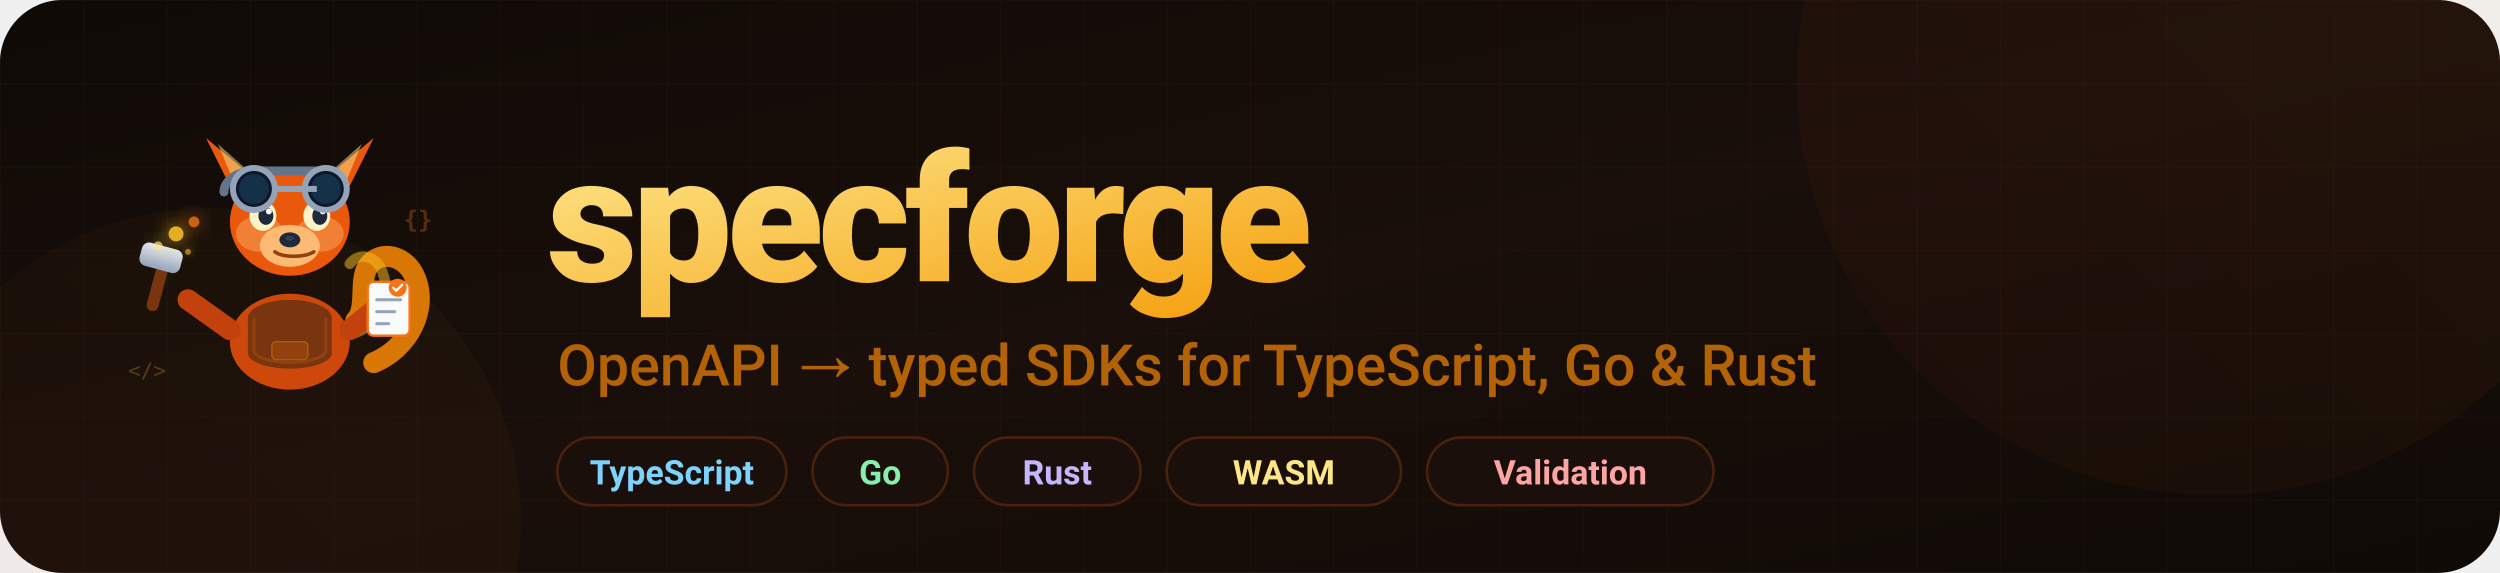
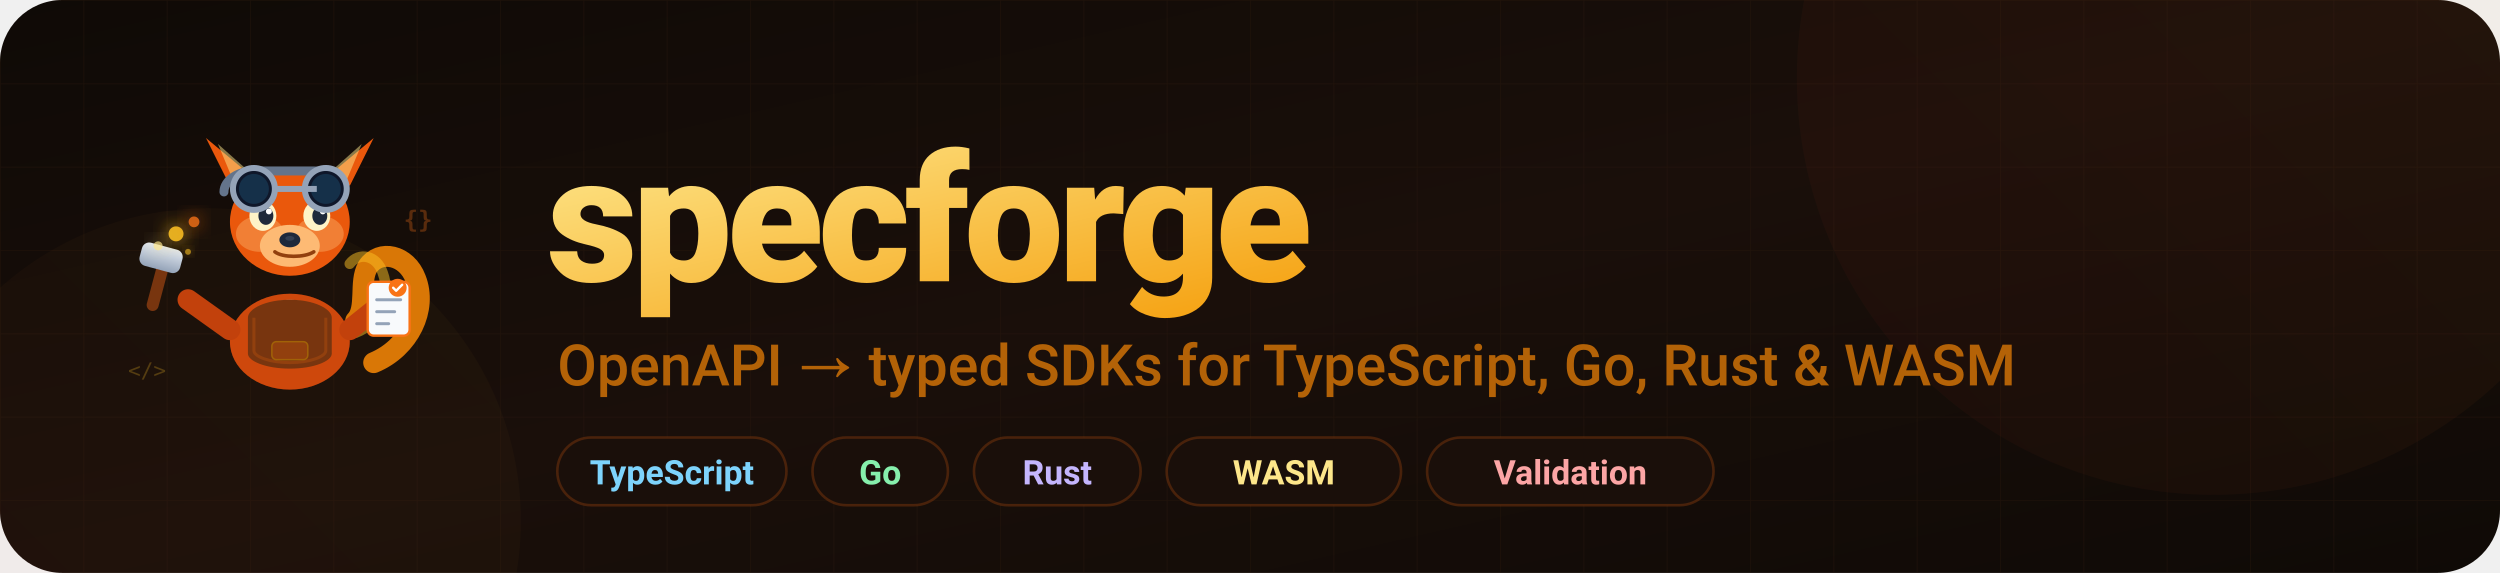
- <svg xmlns="http://www.w3.org/2000/svg" viewBox="0 0 960 220" role="img" aria-label="specforge — OpenAPI to typed SDKs">
+ <svg xmlns="http://www.w3.org/2000/svg" viewBox="0 0 960 220" role="img" aria-label="specforge — OpenAPI to typed SDKs for TypeScript, Go, Rust and WASM">
  <defs>
    <linearGradient id="bg" x1="0" y1="0" x2="1" y2="1">
      <stop offset="0%" stop-color="#0f0a06" />
      <stop offset="50%" stop-color="#1a0f0a" />
      <stop offset="100%" stop-color="#0f0a06" />
    </linearGradient>
    <linearGradient id="flame" x1="0%" y1="100%" x2="100%" y2="0%">
      <stop offset="0%" stop-color="#dc2626" />
      <stop offset="50%" stop-color="#f97316" />
      <stop offset="100%" stop-color="#fbbf24" />
    </linearGradient>
    <linearGradient id="gold" x1="0%" y1="0%" x2="100%" y2="100%">
      <stop offset="0%" stop-color="#fde68a" />
      <stop offset="100%" stop-color="#f59e0b" />
    </linearGradient>
    <linearGradient id="steel" x1="0%" y1="0%" x2="0%" y2="100%">
      <stop offset="0%" stop-color="#e2e8f0" />
      <stop offset="100%" stop-color="#94a3b8" />
    </linearGradient>
    <filter id="glow" x="-50%" y="-50%" width="200%" height="200%">
      <feGaussianBlur stdDeviation="2" result="b" />
      <feMerge>
        <feMergeNode in="b" />
        <feMergeNode in="SourceGraphic" />
      </feMerge>
    </filter>
    <filter id="hot" x="-100%" y="-100%" width="300%" height="300%">
      <feGaussianBlur stdDeviation="3" result="b" />
      <feMerge>
        <feMergeNode in="b" />
        <feMergeNode in="SourceGraphic" />
      </feMerge>
    </filter>
    <pattern id="grid" width="32" height="32" patternUnits="userSpaceOnUse">
      <path d="M32 0H0V32" fill="none" stroke="#2d1a0e" stroke-width="0.6" />
    </pattern>
  </defs>
  <rect width="960" height="220" rx="24" fill="url(#bg)" />
  <rect width="960" height="220" rx="24" fill="url(#grid)" opacity="0.4" />
  <circle cx="850" cy="30" r="160" fill="url(#flame)" opacity="0.04" />
  <circle cx="80" cy="200" r="120" fill="url(#flame)" opacity="0.03" />
  <g transform="translate(40,30) scale(1.15)">
    <path d="M90 95c12-5 18-18 14-28-3-8-12-10-16-4-3 5 0 14-4 18" fill="none" stroke="#d97706" stroke-width="7" stroke-linecap="round" />
    <path d="M84 85c8-3 12-12 9-20-2-6-8-7-11-3" fill="none" stroke="#fbbf24" stroke-width="3.5" stroke-linecap="round" opacity="0.5" />
    <ellipse cx="62" cy="88" rx="20" ry="16" fill="#c2410c" />
    <ellipse cx="62" cy="88" rx="20" ry="16" fill="#ea580c" opacity="0.3" />
    <ellipse cx="62" cy="84" rx="12" ry="10" fill="#fed7aa" opacity="0.6" />
    <path d="M48 80c0-3 6-6 14-6s14 3 14 6v12c0 2.5-6 5-14 5s-14-2.5-14-5z" fill="#78350f" />
    <path d="M50 80v11c0 2 5.3 4 12 4s12-2 12-4V80" fill="none" stroke="#92400e" stroke-width="1" />
    <rect x="56" y="88" width="12" height="6" rx="1.5" fill="#92400e" stroke="#a16207" stroke-width="0.5" />
    <ellipse cx="62" cy="48" rx="20" ry="18" fill="#ea580c" />
    <ellipse cx="52" cy="52" rx="8" ry="6" fill="#fdba74" opacity="0.4" />
    <ellipse cx="72" cy="52" rx="8" ry="6" fill="#fdba74" opacity="0.4" />
    <ellipse cx="62" cy="56" rx="10" ry="7" fill="#fdba74" />
    <path d="M42 36l-8-16 12 10z" fill="#ea580c" />
    <path d="M43 34l-5-12 9 8z" fill="#fde68a" opacity="0.5" />
    <path d="M82 36l8-16-12 10z" fill="#ea580c" />
    <path d="M81 34l5-12-9 8z" fill="#fde68a" opacity="0.5" />
    <ellipse cx="53" cy="46" rx="4.5" ry="5" fill="#fef3c7" />
    <ellipse cx="71" cy="46" rx="4.5" ry="5" fill="#fef3c7" />
    <ellipse cx="54" cy="46" rx="2.5" ry="3" fill="#1e293b" />
    <ellipse cx="72" cy="46" rx="2.5" ry="3" fill="#1e293b" />
    <circle cx="55" cy="44.5" r="1" fill="white" />
    <circle cx="73" cy="44.5" r="1" fill="white" />
    <ellipse cx="62" cy="54" rx="3.5" ry="2.5" fill="#1e293b" />
    <ellipse cx="62" cy="53.5" rx="1.5" ry="0.8" fill="#475569" opacity="0.5" />
    <path d="M57 58c2.5 2 10 2 13 0" fill="none" stroke="#92400e" stroke-width="1.2" stroke-linecap="round" />
    <path d="M40 38c0-4 5-7 10-7h20c5 0 10 3 10 7" fill="none" stroke="#64748b" stroke-width="3" stroke-linecap="round" />
    <circle cx="50" cy="37" r="7" fill="#0f172a" stroke="#94a3b8" stroke-width="2" />
    <circle cx="50" cy="37" r="5" fill="#38bdf8" opacity="0.15" />
    <circle cx="74" cy="37" r="7" fill="#0f172a" stroke="#94a3b8" stroke-width="2" />
    <circle cx="74" cy="37" r="5" fill="#38bdf8" opacity="0.15" />
    <path d="M57 37h14" stroke="#94a3b8" stroke-width="2" />
    <path d="M42 84l-14-10" stroke="#c2410c" stroke-width="7" stroke-linecap="round" />
    <rect x="16" y="60" width="4" height="18" rx="2" fill="#78350f" transform="rotate(15 18 69)" />
    <rect x="12" y="56" width="14" height="8" rx="2.5" fill="url(#steel)" transform="rotate(15 19 60)" />
    <path d="M82 84l10-8" stroke="#c2410c" stroke-width="7" stroke-linecap="round" />
    <rect x="88" y="68" width="14" height="18" rx="2" fill="#f8fafc" />
    <rect x="88" y="68" width="14" height="18" rx="2" fill="none" stroke="#f97316" stroke-width="0.8" />
    <line x1="91" y1="74" x2="99" y2="74" stroke="#94a3b8" stroke-width="1" stroke-linecap="round" />
    <line x1="91" y1="78" x2="97" y2="78" stroke="#94a3b8" stroke-width="1" stroke-linecap="round" />
    <line x1="91" y1="82" x2="95" y2="82" stroke="#94a3b8" stroke-width="1" stroke-linecap="round" />
    <circle cx="98" cy="70" r="3" fill="#f97316" />
    <path d="M96.5 70l1 1 2-2" fill="none" stroke="white" stroke-width="0.8" stroke-linecap="round" stroke-linejoin="round" />
    <circle cx="24" cy="52" r="2.5" fill="#fbbf24" filter="url(#hot)" opacity="0.9" />
    <circle cx="30" cy="48" r="1.8" fill="#f97316" filter="url(#hot)" opacity="0.8" />
    <circle cx="18" cy="56" r="1.5" fill="#fde68a" filter="url(#hot)" opacity="0.7" />
    <circle cx="28" cy="58" r="1" fill="#fbbf24" filter="url(#glow)" opacity="0.6" />
    <text x="100" y="50" font-family="monospace" font-size="8" fill="#f97316" opacity="0.3" font-weight="bold">{}</text>
    <text x="8" y="100" font-family="monospace" font-size="7" fill="#fbbf24" opacity="0.25">&lt;/&gt;</text>
  </g>
  <text x="210" y="108" font-family="ui-sans-serif, system-ui, -apple-system, Segoe UI, Roboto, Helvetica, Arial" font-size="68" font-weight="800" fill="url(#gold)" letter-spacing="-2">specforge</text>
-   <text x="214" y="148" font-family="ui-sans-serif, system-ui, -apple-system, Segoe UI, Roboto, Helvetica, Arial" font-size="22" font-weight="500" fill="#d97706" opacity="0.8">OpenAPI → typed SDKs for TypeScript, Go &amp; Rust</text>
+   <text x="214" y="148" font-family="ui-sans-serif, system-ui, -apple-system, Segoe UI, Roboto, Helvetica, Arial" font-size="22" font-weight="500" fill="#d97706" opacity="0.8">OpenAPI → typed SDKs for TypeScript, Go, Rust &amp; WASM</text>
  <g font-family="ui-sans-serif, system-ui, Segoe UI, Roboto, Helvetica, Arial" font-size="13" font-weight="600">
    <rect x="214" y="168" width="88" height="26" rx="13" fill="#1a0f0a" stroke="#92400e" stroke-opacity="0.4" />
    <text x="258" y="186" text-anchor="middle" fill="#7dd3fc">TypeScript</text>
    <rect x="312" y="168" width="52" height="26" rx="13" fill="#1a0f0a" stroke="#92400e" stroke-opacity="0.4" />
    <text x="338" y="186" text-anchor="middle" fill="#86efac">Go</text>
    <rect x="374" y="168" width="64" height="26" rx="13" fill="#1a0f0a" stroke="#92400e" stroke-opacity="0.4" />
    <text x="406" y="186" text-anchor="middle" fill="#c4b5fd">Rust</text>
    <rect x="448" y="168" width="90" height="26" rx="13" fill="#1a0f0a" stroke="#92400e" stroke-opacity="0.4" />
    <text x="493" y="186" text-anchor="middle" fill="#fde68a">WASM</text>
    <rect x="548" y="168" width="110" height="26" rx="13" fill="#1a0f0a" stroke="#92400e" stroke-opacity="0.4" />
    <text x="603" y="186" text-anchor="middle" fill="#fca5a5">Validation</text>
  </g>
</svg>
